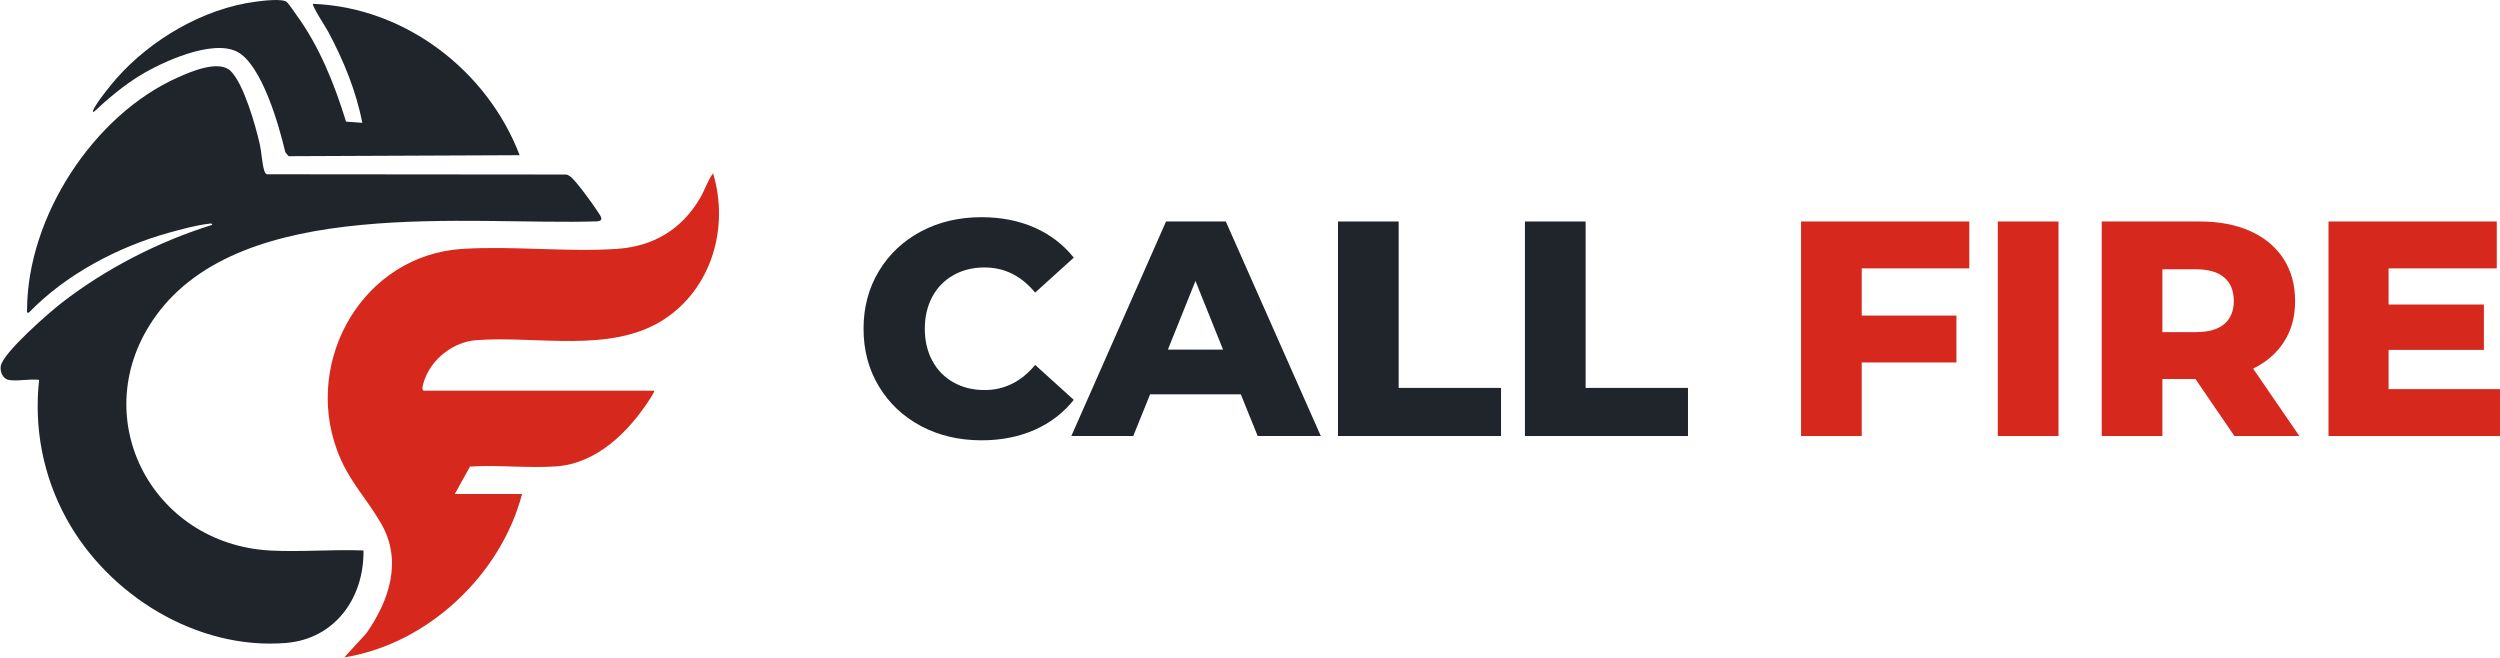
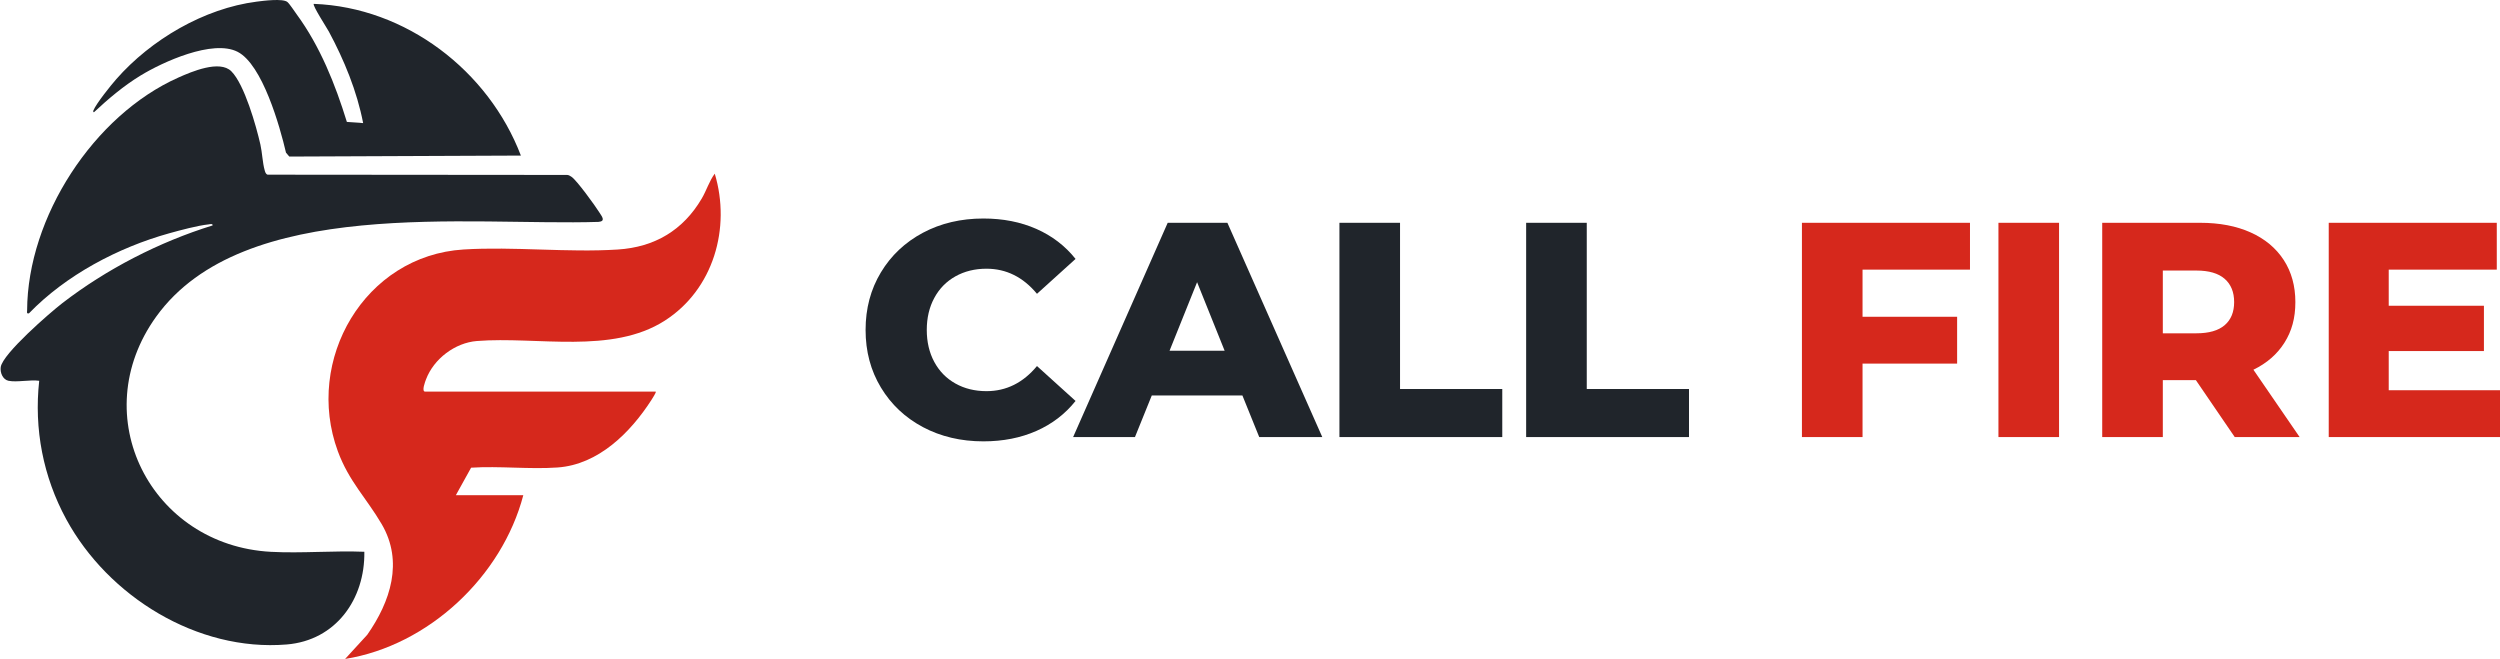
- <svg xmlns="http://www.w3.org/2000/svg" viewBox="0 0 380.47 100.00">
+ <svg xmlns="http://www.w3.org/2000/svg" viewBox="0 0 379.57 100.00">
  <svg x="0.00" y="0.00" width="109.42" height="100.00" viewBox="235.5 0 598 546.5">
    <defs>
      <style>
      .cls-1 {
        fill: #D6281C;
      }

      .cls-2 {
-         stroke: #20252b;
+         stroke: #20252B;
        stroke-miterlimit: 10;
        stroke-width: 3px;
      }

      .cls-2, .cls-3 {
-         fill: #20252b;
+         fill: #20252B;
      }
    </style>
    </defs>
    <g>
-       <g>
-         <path class="cls-3" d="M242.55,315.96c-4.8-1.04-7.12-6.85-6.43-11.43,1.69-11.11,40.72-44.98,51-52.92,36.61-28.28,80.58-50.88,124.79-64.56.24-1.77-2.26-.99-3.37-.87-9.08.96-23.51,4.85-32.6,7.38-42.46,11.82-85.73,34.69-116.42,66.44-2.16.42-1.53-1.01-1.52-2.51.37-77.31,55.22-161.87,125.58-193.18,10.88-4.84,34.15-14.83,43.86-5.18,10.88,10.81,20.67,45.49,24.13,60.8,1.52,6.73,1.78,15.21,3.57,21.41.41,1.41.83,3.06,2.4,3.59l248.58.22c1.38.07,2.4.79,3.51,1.49,4.29,2.69,19.92,24.33,23.25,29.71,1.96,3.16,5.49,7.17-.67,7.76-107.23,3.42-294.79-21.63-367.07,78.57-59.45,82.42-4.4,189.9,95.2,195.2,25.38,1.35,51.98-1.09,77.48-.05.6,39.28-23.6,73.58-64.47,76.93-74.19,6.08-148.07-39.93-182.86-103.88-19.2-35.29-26.84-74.86-22.46-114.93-7.29-1.08-18.76,1.45-25.48,0Z" />
-         <path class="cls-1" d="M779.62,324.95c.57.5-2.94,5.91-3.58,6.91-17.42,27.04-43.92,53.62-77.86,56.03-23.3,1.65-48.29-1.34-71.77.17l-12.65,22.82h55.96c-17.68,67.4-78.5,124.73-147.87,135.89l18.39-20.07c19.26-27.55,30.18-60.66,12-91.76-12.59-21.52-27.2-35.5-36.41-60.51-27.85-75.68,22.13-162.34,104.39-167.43,41.66-2.57,86.28,2.71,127.93.03,30.61-1.97,54.18-16.02,69.63-42.28,3.95-6.71,6.32-14.7,10.81-20.65,13.58,45.17-1.13,96.09-41.43,121.93-44,28.22-106.05,12.97-155.94,16.92-18.12,1.43-35.76,14.78-42.19,31.75-.56,1.46-4.05,10.25-.74,10.25h191.35Z" />
-         <path class="cls-3" d="M536.82,102.12c-5.1-26.47-15.75-52.31-28.46-75.96-1.59-2.96-13.78-21.73-12.51-22.96,76.41,2.82,144.94,55.36,171.86,125.88l-192.16.82-2.75-3.25c-5.03-21.63-19.52-73.19-40.21-83.7-20.59-10.46-62.09,8.47-80.56,19.77-13.86,8.47-26.74,19.33-38.55,30.39-.74.16-.67-1.02-.48-1.48,2.46-5.88,14.35-20.67,19-25.97C360.78,32.88,404.78,6.95,448.53,1.35c5.53-.71,21.6-2.8,25.42.28,1.75,1.41,6,7.9,7.73,10.26,19.44,26.52,31.99,57.99,41.64,89.26l13.51.98Z" />
-         <path class="cls-3" d="M35.63,755.71c-11.09-5.89-19.79-14.09-26.12-24.6C3.16,720.59,0,708.68,0,695.38s3.16-25.2,9.5-35.72c6.33-10.51,15.04-18.71,26.12-24.61,11.08-5.89,23.59-8.83,37.52-8.83,12.16,0,23.12,2.16,32.87,6.46,9.75,4.31,17.86,10.52,24.32,18.62l-23.94,21.66c-8.62-10.38-19.06-15.58-31.35-15.58-7.22,0-13.65,1.59-19.29,4.75-5.64,3.17-10.01,7.63-13.11,13.4-3.11,5.76-4.66,12.38-4.66,19.85s1.55,14.09,4.66,19.86c3.1,5.76,7.47,10.23,13.11,13.39,5.63,3.17,12.07,4.75,19.29,4.75,12.29,0,22.73-5.19,31.35-15.58l23.94,21.66c-6.46,8.11-14.57,14.32-24.32,18.62-9.75,4.3-20.71,6.46-32.87,6.46-13.93,0-26.44-2.95-37.52-8.83Z" />
-         <path class="cls-3" d="M233.89,736.04h-56.24l-10.45,25.84h-38.38l58.71-133h37.05l58.9,133h-39.14l-10.45-25.84ZM222.87,708.3l-17.1-42.56-17.1,42.56h34.2Z" />
-         <path class="cls-3" d="M294.12,628.88h37.62v103.17h63.46v29.83h-101.08v-133Z" />
-         <path class="cls-3" d="M410.02,628.88h37.62v103.17h63.46v29.83h-101.08v-133Z" />
-         <path class="cls-1" d="M618.82,657.95v29.26h58.71v29.07h-58.71v45.6h-37.62v-133h104.31v29.07h-66.69Z" />
-         <path class="cls-1" d="M703.18,628.88h37.62v133h-37.62v-133Z" />
-         <path class="cls-1" d="M825.73,726.54h-20.52v35.34h-37.62v-133h60.8c12.03,0,22.48,2,31.35,5.99,8.86,3.99,15.7,9.69,20.52,17.1,4.81,7.41,7.22,16.12,7.22,26.12s-2.25,18.02-6.75,25.17c-4.5,7.16-10.93,12.76-19.29,16.82l28.69,41.8h-40.28l-24.13-35.34ZM843.59,663.65c-3.93-3.42-9.75-5.13-17.48-5.13h-20.9v38.95h20.9c7.72,0,13.55-1.68,17.48-5.03,3.92-3.36,5.89-8.14,5.89-14.35s-1.97-11.02-5.89-14.44Z" />
-         <path class="cls-1" d="M1014.97,732.81v29.07h-106.78v-133h104.31v29.07h-67.07v22.42h59.09v28.12h-59.09v24.32h69.54Z" />
-         <path class="cls-3" d="M94.46,854.06c-2.52-.77-4.51-1.78-5.98-3.05l2.25-5.05c1.43,1.13,3.19,2.06,5.28,2.78,2.08.72,4.17,1.07,6.27,1.07,2.6,0,4.54-.42,5.83-1.25,1.28-.83,1.92-1.93,1.92-3.3,0-1-.36-1.83-1.07-2.47-.72-.65-1.62-1.16-2.73-1.53-1.1-.37-2.6-.78-4.5-1.25-2.67-.63-4.83-1.27-6.47-1.9-1.65-.63-3.07-1.62-4.25-2.98-1.18-1.35-1.78-3.17-1.78-5.47,0-1.93.53-3.69,1.58-5.28,1.05-1.58,2.63-2.84,4.75-3.77,2.12-.93,4.71-1.4,7.78-1.4,2.13,0,4.23.27,6.3.8,2.07.53,3.85,1.3,5.35,2.3l-2.05,5.05c-1.53-.9-3.13-1.58-4.8-2.05-1.67-.47-3.28-.7-4.85-.7-2.57,0-4.47.43-5.72,1.3-1.25.87-1.88,2.02-1.88,3.45,0,1,.36,1.82,1.08,2.45.72.63,1.62,1.13,2.72,1.5,1.1.37,2.6.78,4.5,1.25,2.6.6,4.73,1.23,6.4,1.88,1.67.65,3.09,1.64,4.27,2.98s1.78,3.13,1.78,5.4c0,1.93-.53,3.68-1.58,5.25-1.05,1.57-2.64,2.82-4.77,3.75-2.13.93-4.73,1.4-7.8,1.4-2.7,0-5.31-.38-7.82-1.15Z" />
-         <path class="cls-3" d="M161.44,849.26v5.45h-26.25v-35h25.55v5.45h-19.05v9.1h16.9v5.35h-16.9v9.65h19.75Z" />
-         <path class="cls-3" d="M204.89,836.81h6.15v13.95c-1.8,1.43-3.9,2.53-6.3,3.3-2.4.77-4.87,1.15-7.4,1.15-3.57,0-6.78-.78-9.65-2.33s-5.12-3.69-6.75-6.42c-1.63-2.73-2.45-5.82-2.45-9.25s.82-6.52,2.45-9.25c1.63-2.73,3.89-4.88,6.78-6.42,2.88-1.55,6.12-2.33,9.72-2.33,2.93,0,5.6.48,8,1.45,2.4.97,4.42,2.38,6.05,4.25l-4.1,4c-2.67-2.67-5.88-4-9.65-4-2.47,0-4.66.52-6.58,1.55-1.92,1.03-3.42,2.48-4.5,4.35-1.08,1.87-1.62,4-1.62,6.4s.54,4.43,1.62,6.3c1.08,1.87,2.58,3.33,4.5,4.4,1.92,1.07,4.09,1.6,6.52,1.6,2.73,0,5.13-.6,7.2-1.8v-10.9Z" />
-         <path class="cls-3" d="M235.64,851.13c-2.7-2.72-4.05-6.61-4.05-11.67v-19.75h6.5v19.5c0,6.87,2.97,10.3,8.9,10.3s8.85-3.43,8.85-10.3v-19.5h6.4v19.75c0,5.07-1.34,8.96-4.02,11.67-2.68,2.72-6.44,4.08-11.28,4.08s-8.6-1.36-11.3-4.08Z" />
-         <path class="cls-3" d="M306.53,854.71l-7.15-10.25c-.3.03-.75.05-1.35.05h-7.9v10.2h-6.5v-35h14.4c3.03,0,5.67.5,7.92,1.5s3.98,2.43,5.18,4.3c1.2,1.87,1.8,4.08,1.8,6.65s-.64,4.9-1.92,6.8c-1.28,1.9-3.12,3.32-5.53,4.25l8.05,11.5h-7ZM304.19,827.01c-1.47-1.2-3.62-1.8-6.45-1.8h-7.6v13.95h7.6c2.83,0,4.98-.61,6.45-1.83,1.47-1.22,2.2-2.94,2.2-5.17s-.73-3.95-2.2-5.15Z" />
-         <path class="cls-3" d="M332.48,819.71h6.5v35h-6.5v-35Z" />
-         <path class="cls-3" d="M360.73,819.71h15.3c3.73,0,7.05.72,9.95,2.17s5.15,3.5,6.75,6.15c1.6,2.65,2.4,5.71,2.4,9.17s-.8,6.53-2.4,9.17c-1.6,2.65-3.85,4.7-6.75,6.15s-6.22,2.17-9.95,2.17h-15.3v-35ZM375.73,849.21c2.57,0,4.83-.49,6.78-1.47,1.95-.98,3.45-2.38,4.5-4.2,1.05-1.82,1.57-3.92,1.57-6.33s-.52-4.51-1.57-6.33c-1.05-1.82-2.55-3.22-4.5-4.2-1.95-.98-4.21-1.47-6.78-1.47h-8.5v24h8.5Z" />
-         <path class="cls-3" d="M437.03,846.61h-17.5l-3.45,8.1h-6.7l15.75-35h6.4l15.8,35h-6.8l-3.5-8.1ZM434.88,841.51l-6.6-15.3-6.55,15.3h13.15Z" />
-         <path class="cls-3" d="M464.08,819.71h15.3c3.73,0,7.05.72,9.95,2.17,2.9,1.45,5.15,3.5,6.75,6.15,1.6,2.65,2.4,5.71,2.4,9.17s-.8,6.53-2.4,9.17c-1.6,2.65-3.85,4.7-6.75,6.15-2.9,1.45-6.22,2.17-9.95,2.17h-15.3v-35ZM479.08,849.21c2.57,0,4.83-.49,6.77-1.47,1.95-.98,3.45-2.38,4.5-4.2,1.05-1.82,1.58-3.92,1.58-6.33s-.52-4.51-1.58-6.33c-1.05-1.82-2.55-3.22-4.5-4.2-1.95-.98-4.21-1.47-6.77-1.47h-8.5v24h8.5Z" />
-         <path class="cls-3" d="M583.08,849.26v5.45h-26.25v-35h25.55v5.45h-19.05v9.1h16.9v5.35h-16.9v9.65h19.75Z" />
-         <path class="cls-3" d="M672.87,819.71v35h-6.5v-15h-18.1v15h-6.5v-35h6.5v14.45h18.1v-14.45h6.5Z" />
-         <path class="cls-3" d="M694.57,819.71h6.5v35h-6.5v-35Z" />
-         <path class="cls-3" d="M746.72,836.81h6.15v13.95c-1.8,1.43-3.9,2.53-6.3,3.3-2.4.77-4.87,1.15-7.4,1.15-3.57,0-6.78-.78-9.65-2.33-2.87-1.55-5.12-3.69-6.75-6.42-1.63-2.73-2.45-5.82-2.45-9.25s.82-6.52,2.45-9.25c1.63-2.73,3.89-4.88,6.77-6.42,2.88-1.55,6.12-2.33,9.73-2.33,2.93,0,5.6.48,8,1.45,2.4.97,4.42,2.38,6.05,4.25l-4.1,4c-2.67-2.67-5.88-4-9.65-4-2.47,0-4.66.52-6.58,1.55-1.92,1.03-3.42,2.48-4.5,4.35-1.08,1.87-1.62,4-1.62,6.4s.54,4.43,1.62,6.3c1.08,1.87,2.58,3.33,4.5,4.4,1.92,1.07,4.09,1.6,6.53,1.6,2.73,0,5.13-.6,7.2-1.8v-10.9Z" />
-         <path class="cls-3" d="M773.72,819.71h6.5v35h-6.5v-35Z" />
-         <path class="cls-3" d="M828.22,849.26v5.45h-26.25v-35h25.55v5.45h-19.05v9.1h16.9v5.35h-16.9v9.65h19.75Z" />
-         <path class="cls-3" d="M878.87,819.71v35h-5.35l-19.3-23.7v23.7h-6.45v-35h5.35l19.3,23.7v-23.7h6.45Z" />
-         <path class="cls-3" d="M926.82,849.26v5.45h-26.25v-35h25.55v5.45h-19.05v9.1h16.9v5.35h-16.9v9.65h19.75Z" />
-         <line class="cls-2" x1="54" y1="836.49" y2="836.49" />
-         <line class="cls-2" x1="1014.96" y1="836.88" x2="960.96" y2="836.88" />
-       </g>
+       <path class="cls-3" d="M242.55,315.96c-4.8-1.04-7.12-6.85-6.43-11.43,1.69-11.11,40.72-44.98,51-52.92,36.61-28.28,80.58-50.88,124.79-64.56.24-1.77-2.26-.99-3.37-.87-9.08.96-23.51,4.85-32.6,7.38-42.46,11.82-85.73,34.69-116.42,66.44-2.16.42-1.53-1.01-1.52-2.51.37-77.31,55.22-161.87,125.58-193.18,10.88-4.84,34.15-14.83,43.86-5.18,10.88,10.81,20.67,45.49,24.13,60.8,1.52,6.73,1.78,15.21,3.57,21.41.41,1.41.83,3.06,2.4,3.59l248.58.22c1.38.07,2.4.79,3.51,1.49,4.29,2.69,19.92,24.33,23.25,29.71,1.96,3.16,5.49,7.17-.67,7.76-107.23,3.42-294.79-21.63-367.07,78.57-59.45,82.42-4.4,189.9,95.2,195.2,25.38,1.35,51.98-1.09,77.48-.05.6,39.28-23.6,73.58-64.47,76.93-74.19,6.08-148.07-39.93-182.86-103.88-19.2-35.29-26.84-74.86-22.46-114.93-7.29-1.08-18.76,1.45-25.48,0Z" />
+       <path class="cls-1" d="M779.62,324.95c.57.5-2.94,5.91-3.58,6.91-17.42,27.04-43.92,53.62-77.86,56.03-23.3,1.65-48.29-1.34-71.77.17l-12.65,22.82h55.96c-17.68,67.4-78.5,124.73-147.87,135.89l18.39-20.07c19.26-27.55,30.18-60.66,12-91.76-12.59-21.52-27.2-35.5-36.41-60.51-27.85-75.68,22.13-162.34,104.39-167.43,41.66-2.57,86.28,2.71,127.93.03,30.61-1.97,54.18-16.02,69.63-42.28,3.95-6.71,6.32-14.7,10.81-20.65,13.58,45.17-1.13,96.09-41.43,121.93-44,28.22-106.05,12.97-155.94,16.92-18.12,1.43-35.76,14.78-42.19,31.75-.56,1.46-4.05,10.25-.74,10.25h191.35Z" />
+       <path class="cls-3" d="M536.82,102.12c-5.1-26.47-15.75-52.31-28.46-75.96-1.59-2.96-13.78-21.73-12.51-22.96,76.41,2.82,144.94,55.36,171.86,125.88l-192.16.82-2.75-3.25c-5.03-21.63-19.52-73.19-40.21-83.7-20.59-10.46-62.09,8.47-80.56,19.77-13.86,8.47-26.74,19.33-38.55,30.39-.74.16-.67-1.02-.48-1.48,2.46-5.88,14.35-20.67,19-25.97C360.78,32.88,404.78,6.95,448.53,1.35c5.53-.71,21.6-2.8,25.42.28,1.75,1.41,6,7.9,7.73,10.26,19.44,26.52,31.99,57.99,41.64,89.26l13.51.98Z" />
+       <path class="cls-3" d="M35.63,755.71c-11.09-5.89-19.79-14.09-26.12-24.6C3.16,720.59,0,708.68,0,695.38s3.16-25.2,9.5-35.72c6.33-10.51,15.04-18.71,26.12-24.61,11.08-5.89,23.59-8.83,37.52-8.83,12.16,0,23.12,2.16,32.87,6.46,9.75,4.31,17.86,10.52,24.32,18.62l-23.94,21.66c-8.62-10.38-19.06-15.58-31.35-15.58-7.22,0-13.65,1.59-19.29,4.75-5.64,3.17-10.01,7.63-13.11,13.4-3.11,5.76-4.66,12.38-4.66,19.85s1.55,14.09,4.66,19.86c3.1,5.76,7.47,10.23,13.11,13.39,5.63,3.17,12.07,4.75,19.29,4.75,12.29,0,22.73-5.19,31.35-15.58l23.94,21.66c-6.46,8.11-14.57,14.32-24.32,18.62-9.75,4.3-20.71,6.46-32.87,6.46-13.93,0-26.44-2.95-37.52-8.83Z" />
+       <path class="cls-3" d="M233.89,736.04h-56.24l-10.45,25.84h-38.38l58.71-133h37.05l58.9,133h-39.14l-10.45-25.84ZM222.87,708.3l-17.1-42.56-17.1,42.56h34.2Z" />
+       <path class="cls-3" d="M294.12,628.88h37.62v103.17h63.46v29.83h-101.08v-133Z" />
+       <path class="cls-3" d="M410.02,628.88h37.62v103.17h63.46v29.83h-101.08v-133Z" />
+       <path class="cls-1" d="M618.82,657.95v29.26h58.71v29.07h-58.71v45.6h-37.62v-133h104.31v29.07h-66.69Z" />
+       <path class="cls-1" d="M703.18,628.88h37.62v133h-37.62v-133Z" />
+       <path class="cls-1" d="M825.73,726.54h-20.52v35.34h-37.62v-133h60.8c12.03,0,22.48,2,31.35,5.99,8.86,3.99,15.7,9.69,20.52,17.1,4.81,7.41,7.22,16.12,7.22,26.12s-2.25,18.02-6.75,25.17c-4.5,7.16-10.93,12.76-19.29,16.82l28.69,41.8h-40.28l-24.13-35.34ZM843.59,663.65c-3.93-3.42-9.75-5.13-17.48-5.13h-20.9v38.95h20.9c7.72,0,13.55-1.68,17.48-5.03,3.92-3.36,5.89-8.14,5.89-14.35s-1.97-11.02-5.89-14.44Z" />
+       <path class="cls-1" d="M1014.97,732.81v29.07h-106.78v-133h104.31v29.07h-67.07v22.42h59.09v28.12h-59.09v24.32h69.54Z" />
+       <line class="cls-2" x1="54" y1="836.49" y2="836.49" />
+       <line class="cls-2" x1="1014.96" y1="836.88" x2="960.96" y2="836.88" />
+       <path class="cls-3" d="M124.29,820.46v35h-6.5v-15h-18.1v15h-6.5v-35h6.5v14.45h18.1v-14.45h6.5Z" />
+       <path class="cls-3" d="M146.14,820.46h6.5v35h-6.5v-35Z" />
+       <path class="cls-3" d="M198.44,837.56h6.15v13.95c-1.8,1.43-3.9,2.53-6.3,3.3-2.4.77-4.87,1.15-7.4,1.15-3.57,0-6.78-.78-9.65-2.33-2.87-1.55-5.12-3.69-6.75-6.42-1.63-2.73-2.45-5.82-2.45-9.25s.82-6.52,2.45-9.25c1.63-2.73,3.89-4.88,6.77-6.42,2.88-1.55,6.12-2.33,9.73-2.33,2.93,0,5.6.48,8,1.45,2.4.97,4.42,2.38,6.05,4.25l-4.1,4c-2.67-2.67-5.88-4-9.65-4-2.47,0-4.66.52-6.58,1.55-1.92,1.03-3.42,2.48-4.5,4.35-1.08,1.87-1.62,4-1.62,6.4s.54,4.43,1.62,6.3c1.08,1.87,2.58,3.33,4.5,4.4,1.92,1.07,4.09,1.6,6.53,1.6,2.73,0,5.13-.6,7.2-1.8v-10.9Z" />
+       <path class="cls-3" d="M225.59,820.46h6.5v35h-6.5v-35Z" />
+       <path class="cls-3" d="M280.24,850.01v5.45h-26.25v-35h25.55v5.45h-19.05v9.1h16.9v5.35h-16.9v9.65h19.75Z" />
+       <path class="cls-3" d="M331.04,820.46v35h-5.35l-19.3-23.7v23.7h-6.45v-35h5.35l19.3,23.7v-23.7h6.45Z" />
+       <path class="cls-3" d="M379.14,850.01v5.45h-26.25v-35h25.55v5.45h-19.05v9.1h16.9v5.35h-16.9v9.65h19.75Z" />
+       <path class="cls-3" d="M449.64,843.11v12.35h-6.5v-12.25l-13.75-22.75h6.95l10.25,17.05,10.35-17.05h6.4l-13.7,22.65Z" />
+       <path class="cls-3" d="M518.76,854.81c-2.52-.77-4.51-1.78-5.97-3.05l2.25-5.05c1.43,1.13,3.19,2.06,5.28,2.78,2.08.72,4.17,1.07,6.27,1.07,2.6,0,4.54-.42,5.83-1.25,1.28-.83,1.92-1.93,1.92-3.3,0-1-.36-1.83-1.08-2.47-.72-.65-1.62-1.16-2.72-1.53-1.1-.37-2.6-.78-4.5-1.25-2.67-.63-4.83-1.27-6.47-1.9-1.65-.63-3.07-1.62-4.25-2.98-1.18-1.35-1.78-3.17-1.78-5.47,0-1.93.53-3.69,1.58-5.28,1.05-1.58,2.63-2.84,4.75-3.77,2.12-.93,4.71-1.4,7.77-1.4,2.13,0,4.23.27,6.3.8,2.07.53,3.85,1.3,5.35,2.3l-2.05,5.05c-1.53-.9-3.13-1.58-4.8-2.05-1.67-.47-3.28-.7-4.85-.7-2.57,0-4.47.43-5.72,1.3-1.25.87-1.88,2.02-1.88,3.45,0,1,.36,1.82,1.08,2.45.72.63,1.62,1.13,2.72,1.5,1.1.37,2.6.78,4.5,1.25,2.6.6,4.73,1.23,6.4,1.88,1.67.65,3.09,1.64,4.27,2.98,1.18,1.33,1.78,3.13,1.78,5.4,0,1.93-.53,3.68-1.58,5.25-1.05,1.57-2.64,2.82-4.78,3.75-2.13.93-4.73,1.4-7.8,1.4-2.7,0-5.31-.38-7.83-1.15Z" />
+       <path class="cls-3" d="M585.88,850.01v5.45h-26.25v-35h25.55v5.45h-19.05v9.1h16.9v5.35h-16.9v9.65h19.75Z" />
+       <path class="cls-3" d="M629.33,837.56h6.15v13.95c-1.8,1.43-3.9,2.53-6.3,3.3-2.4.77-4.87,1.15-7.4,1.15-3.57,0-6.78-.78-9.65-2.33-2.87-1.55-5.12-3.69-6.75-6.42-1.63-2.73-2.45-5.82-2.45-9.25s.82-6.52,2.45-9.25c1.63-2.73,3.89-4.88,6.77-6.42,2.88-1.55,6.12-2.33,9.73-2.33,2.93,0,5.6.48,8,1.45,2.4.97,4.42,2.38,6.05,4.25l-4.1,4c-2.67-2.67-5.88-4-9.65-4-2.47,0-4.66.52-6.58,1.55-1.92,1.03-3.42,2.48-4.5,4.35-1.08,1.87-1.62,4-1.62,6.4s.54,4.43,1.62,6.3c1.08,1.87,2.58,3.33,4.5,4.4,1.92,1.07,4.09,1.6,6.53,1.6,2.73,0,5.13-.6,7.2-1.8v-10.9Z" />
+       <path class="cls-3" d="M660.23,851.88c-2.7-2.72-4.05-6.61-4.05-11.67v-19.75h6.5v19.5c0,6.87,2.97,10.3,8.9,10.3s8.85-3.43,8.85-10.3v-19.5h6.4v19.75c0,5.07-1.34,8.96-4.02,11.67-2.68,2.72-6.44,4.08-11.28,4.08s-8.6-1.36-11.3-4.08Z" />
+       <path class="cls-3" d="M731.28,855.46l-7.15-10.25c-.3.03-.75.05-1.35.05h-7.9v10.2h-6.5v-35h14.4c3.03,0,5.68.5,7.93,1.5s3.97,2.43,5.17,4.3c1.2,1.87,1.8,4.08,1.8,6.65s-.64,4.9-1.92,6.8c-1.28,1.9-3.12,3.32-5.53,4.25l8.05,11.5h-7ZM728.93,827.76c-1.47-1.2-3.62-1.8-6.45-1.8h-7.6v13.95h7.6c2.83,0,4.98-.61,6.45-1.83s2.2-2.94,2.2-5.17-.73-3.95-2.2-5.15Z" />
+       <path class="cls-3" d="M757.38,820.46h6.5v35h-6.5v-35Z" />
+       <path class="cls-3" d="M785.78,820.46h15.3c3.73,0,7.05.72,9.95,2.17,2.9,1.45,5.15,3.5,6.75,6.15,1.6,2.65,2.4,5.71,2.4,9.17s-.8,6.53-2.4,9.17c-1.6,2.65-3.85,4.7-6.75,6.15-2.9,1.45-6.22,2.17-9.95,2.17h-15.3v-35ZM800.78,849.96c2.57,0,4.83-.49,6.77-1.47,1.95-.98,3.45-2.38,4.5-4.2,1.05-1.82,1.58-3.92,1.58-6.33s-.52-4.51-1.58-6.33c-1.05-1.82-2.55-3.22-4.5-4.2-1.95-.98-4.21-1.47-6.77-1.47h-8.5v24h8.5Z" />
+       <path class="cls-3" d="M861.73,847.36h-17.5l-3.45,8.1h-6.7l15.75-35h6.4l15.8,35h-6.8l-3.5-8.1ZM859.58,842.26l-6.6-15.3-6.55,15.3h13.15Z" />
+       <path class="cls-3" d="M888.93,820.46h15.3c3.73,0,7.05.72,9.95,2.17,2.9,1.45,5.15,3.5,6.75,6.15,1.6,2.65,2.4,5.71,2.4,9.17s-.8,6.53-2.4,9.17c-1.6,2.65-3.85,4.7-6.75,6.15-2.9,1.45-6.22,2.17-9.95,2.17h-15.3v-35ZM903.93,849.96c2.57,0,4.83-.49,6.77-1.47,1.95-.98,3.45-2.38,4.5-4.2,1.05-1.82,1.58-3.92,1.58-6.33s-.52-4.51-1.58-6.33c-1.05-1.82-2.55-3.22-4.5-4.2-1.95-.98-4.21-1.47-6.77-1.47h-8.5v24h8.5Z" />
    </g>
  </svg>
-   <svg x="131.42" y="33.00" width="249.05" height="34.00" viewBox="0 626 1014.5 138.5">
+   <svg x="131.42" y="33.00" width="248.15" height="34.00" viewBox="0 625.5 1014.5 139">
    <defs>
      <style>
      .cls-1 {
        fill: #D6281C;
      }

      .cls-2 {
-         stroke: #20252b;
+         stroke: #20252B;
        stroke-miterlimit: 10;
        stroke-width: 3px;
      }

      .cls-2, .cls-3 {
-         fill: #20252b;
+         fill: #20252B;
      }
    </style>
    </defs>
    <g>
-       <g>
-         <path class="cls-3" d="M242.55,315.96c-4.8-1.04-7.12-6.85-6.43-11.43,1.69-11.11,40.72-44.98,51-52.92,36.61-28.28,80.58-50.88,124.79-64.56.24-1.77-2.26-.99-3.37-.87-9.08.96-23.51,4.85-32.6,7.38-42.46,11.82-85.73,34.69-116.42,66.44-2.16.42-1.53-1.01-1.52-2.51.37-77.31,55.22-161.87,125.58-193.18,10.88-4.84,34.15-14.83,43.86-5.18,10.88,10.81,20.67,45.49,24.13,60.8,1.52,6.73,1.78,15.21,3.57,21.41.41,1.41.83,3.06,2.4,3.59l248.58.22c1.38.07,2.4.79,3.51,1.49,4.29,2.69,19.92,24.33,23.25,29.71,1.96,3.16,5.49,7.17-.67,7.76-107.23,3.42-294.79-21.63-367.07,78.57-59.45,82.42-4.4,189.9,95.2,195.2,25.38,1.35,51.98-1.09,77.48-.05.6,39.28-23.6,73.58-64.47,76.93-74.19,6.08-148.07-39.93-182.86-103.88-19.2-35.29-26.84-74.86-22.46-114.93-7.29-1.08-18.76,1.45-25.48,0Z" />
-         <path class="cls-1" d="M779.62,324.95c.57.5-2.94,5.91-3.58,6.91-17.42,27.04-43.92,53.62-77.86,56.03-23.3,1.65-48.29-1.34-71.77.17l-12.65,22.82h55.96c-17.68,67.4-78.5,124.73-147.87,135.89l18.39-20.07c19.26-27.55,30.18-60.66,12-91.76-12.59-21.52-27.2-35.5-36.41-60.51-27.85-75.68,22.13-162.34,104.39-167.43,41.66-2.57,86.28,2.71,127.93.03,30.61-1.97,54.18-16.02,69.63-42.28,3.95-6.71,6.32-14.7,10.81-20.65,13.58,45.17-1.13,96.09-41.43,121.93-44,28.22-106.05,12.97-155.94,16.92-18.12,1.43-35.76,14.78-42.19,31.75-.56,1.46-4.05,10.25-.74,10.25h191.35Z" />
-         <path class="cls-3" d="M536.82,102.12c-5.1-26.47-15.75-52.31-28.46-75.96-1.59-2.96-13.78-21.73-12.51-22.96,76.41,2.82,144.94,55.36,171.86,125.88l-192.16.82-2.75-3.25c-5.03-21.63-19.52-73.19-40.21-83.7-20.59-10.46-62.09,8.47-80.56,19.77-13.86,8.47-26.74,19.33-38.55,30.39-.74.16-.67-1.02-.48-1.48,2.46-5.88,14.35-20.67,19-25.97C360.78,32.88,404.78,6.95,448.53,1.35c5.53-.71,21.6-2.8,25.42.28,1.75,1.41,6,7.9,7.73,10.26,19.44,26.52,31.99,57.99,41.64,89.26l13.51.98Z" />
-         <path class="cls-3" d="M35.63,755.71c-11.09-5.89-19.79-14.09-26.12-24.6C3.16,720.59,0,708.68,0,695.38s3.16-25.2,9.5-35.72c6.33-10.51,15.04-18.71,26.12-24.61,11.08-5.89,23.59-8.83,37.52-8.83,12.16,0,23.12,2.16,32.87,6.46,9.75,4.31,17.86,10.52,24.32,18.62l-23.94,21.66c-8.62-10.38-19.06-15.58-31.35-15.58-7.22,0-13.65,1.59-19.29,4.75-5.64,3.17-10.01,7.63-13.11,13.4-3.11,5.76-4.66,12.38-4.66,19.85s1.55,14.09,4.66,19.86c3.1,5.76,7.47,10.23,13.11,13.39,5.63,3.17,12.07,4.75,19.29,4.75,12.29,0,22.73-5.19,31.35-15.58l23.94,21.66c-6.46,8.11-14.57,14.32-24.32,18.62-9.75,4.3-20.71,6.46-32.87,6.46-13.93,0-26.44-2.95-37.52-8.83Z" />
-         <path class="cls-3" d="M233.89,736.04h-56.24l-10.45,25.84h-38.38l58.71-133h37.05l58.9,133h-39.14l-10.45-25.84ZM222.87,708.3l-17.1-42.56-17.1,42.56h34.2Z" />
-         <path class="cls-3" d="M294.12,628.88h37.62v103.17h63.46v29.83h-101.08v-133Z" />
-         <path class="cls-3" d="M410.02,628.88h37.62v103.17h63.46v29.83h-101.08v-133Z" />
-         <path class="cls-1" d="M618.82,657.95v29.26h58.71v29.07h-58.71v45.6h-37.62v-133h104.31v29.07h-66.69Z" />
-         <path class="cls-1" d="M703.18,628.88h37.62v133h-37.62v-133Z" />
-         <path class="cls-1" d="M825.73,726.54h-20.52v35.34h-37.62v-133h60.8c12.03,0,22.48,2,31.35,5.99,8.86,3.99,15.7,9.69,20.52,17.1,4.81,7.41,7.22,16.12,7.22,26.12s-2.25,18.02-6.75,25.17c-4.5,7.16-10.93,12.76-19.29,16.82l28.69,41.8h-40.28l-24.13-35.34ZM843.59,663.65c-3.93-3.42-9.75-5.13-17.48-5.13h-20.9v38.95h20.9c7.72,0,13.55-1.68,17.48-5.03,3.92-3.36,5.89-8.14,5.89-14.35s-1.97-11.02-5.89-14.44Z" />
-         <path class="cls-1" d="M1014.97,732.81v29.07h-106.78v-133h104.31v29.07h-67.07v22.42h59.09v28.12h-59.09v24.32h69.54Z" />
-         <path class="cls-3" d="M94.46,854.06c-2.52-.77-4.51-1.78-5.98-3.05l2.25-5.05c1.43,1.13,3.19,2.06,5.28,2.78,2.08.72,4.17,1.07,6.27,1.07,2.6,0,4.54-.42,5.83-1.25,1.28-.83,1.92-1.93,1.92-3.3,0-1-.36-1.83-1.07-2.47-.72-.65-1.62-1.16-2.73-1.53-1.1-.37-2.6-.78-4.5-1.25-2.67-.63-4.83-1.27-6.47-1.9-1.65-.63-3.07-1.62-4.25-2.98-1.18-1.35-1.78-3.17-1.78-5.47,0-1.93.53-3.69,1.58-5.28,1.05-1.58,2.63-2.84,4.75-3.77,2.12-.93,4.71-1.4,7.78-1.4,2.13,0,4.23.27,6.3.8,2.07.53,3.85,1.3,5.35,2.3l-2.05,5.05c-1.53-.9-3.13-1.58-4.8-2.05-1.67-.47-3.28-.7-4.85-.7-2.57,0-4.47.43-5.72,1.3-1.25.87-1.88,2.02-1.88,3.45,0,1,.36,1.82,1.08,2.45.72.63,1.62,1.13,2.72,1.5,1.1.37,2.6.78,4.5,1.25,2.6.6,4.73,1.23,6.4,1.88,1.67.65,3.09,1.64,4.27,2.98s1.78,3.13,1.78,5.4c0,1.93-.53,3.68-1.58,5.25-1.05,1.57-2.64,2.82-4.77,3.75-2.13.93-4.73,1.4-7.8,1.4-2.7,0-5.31-.38-7.82-1.15Z" />
-         <path class="cls-3" d="M161.44,849.26v5.45h-26.25v-35h25.55v5.45h-19.05v9.1h16.9v5.35h-16.9v9.65h19.75Z" />
-         <path class="cls-3" d="M204.89,836.81h6.15v13.95c-1.8,1.43-3.9,2.53-6.3,3.3-2.4.77-4.87,1.15-7.4,1.15-3.57,0-6.78-.78-9.65-2.33s-5.12-3.69-6.75-6.42c-1.63-2.73-2.45-5.82-2.45-9.25s.82-6.52,2.45-9.25c1.63-2.73,3.89-4.88,6.78-6.42,2.88-1.55,6.12-2.33,9.72-2.33,2.93,0,5.6.48,8,1.45,2.4.97,4.42,2.38,6.05,4.25l-4.1,4c-2.67-2.67-5.88-4-9.65-4-2.47,0-4.66.52-6.58,1.55-1.92,1.03-3.42,2.48-4.5,4.35-1.08,1.87-1.62,4-1.62,6.4s.54,4.43,1.62,6.3c1.08,1.87,2.58,3.33,4.5,4.4,1.92,1.07,4.09,1.6,6.52,1.6,2.73,0,5.13-.6,7.2-1.8v-10.9Z" />
-         <path class="cls-3" d="M235.64,851.13c-2.7-2.72-4.05-6.61-4.05-11.67v-19.75h6.5v19.5c0,6.87,2.97,10.3,8.9,10.3s8.85-3.43,8.85-10.3v-19.5h6.4v19.75c0,5.07-1.34,8.96-4.02,11.67-2.68,2.72-6.44,4.08-11.28,4.08s-8.6-1.36-11.3-4.08Z" />
-         <path class="cls-3" d="M306.53,854.71l-7.15-10.25c-.3.03-.75.05-1.35.05h-7.9v10.2h-6.5v-35h14.4c3.03,0,5.67.5,7.92,1.5s3.98,2.43,5.18,4.3c1.2,1.87,1.8,4.08,1.8,6.65s-.64,4.9-1.92,6.8c-1.28,1.9-3.12,3.32-5.53,4.25l8.05,11.5h-7ZM304.19,827.01c-1.47-1.2-3.62-1.8-6.45-1.8h-7.6v13.95h7.6c2.83,0,4.98-.61,6.45-1.83,1.47-1.22,2.2-2.94,2.2-5.17s-.73-3.95-2.2-5.15Z" />
-         <path class="cls-3" d="M332.48,819.71h6.5v35h-6.5v-35Z" />
-         <path class="cls-3" d="M360.73,819.71h15.3c3.73,0,7.05.72,9.95,2.17s5.15,3.5,6.75,6.15c1.6,2.65,2.4,5.71,2.4,9.17s-.8,6.53-2.4,9.17c-1.6,2.65-3.85,4.7-6.75,6.15s-6.22,2.17-9.95,2.17h-15.3v-35ZM375.73,849.21c2.57,0,4.83-.49,6.78-1.47,1.95-.98,3.45-2.38,4.5-4.2,1.05-1.82,1.57-3.92,1.57-6.33s-.52-4.51-1.57-6.33c-1.05-1.82-2.55-3.22-4.5-4.2-1.95-.98-4.21-1.47-6.78-1.47h-8.5v24h8.5Z" />
-         <path class="cls-3" d="M437.03,846.61h-17.5l-3.45,8.1h-6.7l15.75-35h6.4l15.8,35h-6.8l-3.5-8.1ZM434.88,841.51l-6.6-15.3-6.55,15.3h13.15Z" />
-         <path class="cls-3" d="M464.08,819.71h15.3c3.73,0,7.05.72,9.95,2.17,2.9,1.45,5.15,3.5,6.75,6.15,1.6,2.65,2.4,5.71,2.4,9.17s-.8,6.53-2.4,9.17c-1.6,2.65-3.85,4.7-6.75,6.15-2.9,1.45-6.22,2.17-9.95,2.17h-15.3v-35ZM479.08,849.21c2.57,0,4.83-.49,6.77-1.47,1.95-.98,3.45-2.38,4.5-4.2,1.05-1.82,1.58-3.92,1.58-6.33s-.52-4.51-1.58-6.33c-1.05-1.82-2.55-3.22-4.5-4.2-1.95-.98-4.21-1.47-6.77-1.47h-8.5v24h8.5Z" />
-         <path class="cls-3" d="M583.08,849.26v5.45h-26.25v-35h25.55v5.45h-19.05v9.1h16.9v5.35h-16.9v9.65h19.75Z" />
-         <path class="cls-3" d="M672.87,819.71v35h-6.5v-15h-18.1v15h-6.5v-35h6.5v14.45h18.1v-14.45h6.5Z" />
-         <path class="cls-3" d="M694.57,819.71h6.5v35h-6.5v-35Z" />
-         <path class="cls-3" d="M746.72,836.81h6.15v13.95c-1.8,1.43-3.9,2.53-6.3,3.3-2.4.77-4.87,1.15-7.4,1.15-3.57,0-6.78-.78-9.65-2.33-2.87-1.55-5.12-3.69-6.75-6.42-1.63-2.73-2.45-5.82-2.45-9.25s.82-6.52,2.45-9.25c1.63-2.73,3.89-4.88,6.77-6.42,2.88-1.55,6.12-2.33,9.73-2.33,2.93,0,5.6.48,8,1.45,2.4.97,4.42,2.38,6.05,4.25l-4.1,4c-2.67-2.67-5.88-4-9.65-4-2.47,0-4.66.52-6.58,1.55-1.92,1.03-3.42,2.48-4.5,4.35-1.08,1.87-1.62,4-1.62,6.4s.54,4.43,1.62,6.3c1.08,1.87,2.58,3.33,4.5,4.4,1.92,1.07,4.09,1.6,6.53,1.6,2.73,0,5.13-.6,7.2-1.8v-10.9Z" />
-         <path class="cls-3" d="M773.72,819.71h6.5v35h-6.5v-35Z" />
-         <path class="cls-3" d="M828.22,849.26v5.45h-26.25v-35h25.55v5.45h-19.05v9.1h16.9v5.35h-16.9v9.65h19.75Z" />
-         <path class="cls-3" d="M878.87,819.71v35h-5.35l-19.3-23.7v23.7h-6.45v-35h5.35l19.3,23.7v-23.7h6.45Z" />
-         <path class="cls-3" d="M926.82,849.26v5.45h-26.25v-35h25.55v5.45h-19.05v9.1h16.9v5.35h-16.9v9.65h19.75Z" />
-         <line class="cls-2" x1="54" y1="836.49" y2="836.49" />
-         <line class="cls-2" x1="1014.96" y1="836.88" x2="960.96" y2="836.88" />
-       </g>
+       <path class="cls-3" d="M242.55,315.96c-4.8-1.04-7.12-6.85-6.43-11.43,1.69-11.11,40.72-44.98,51-52.92,36.61-28.28,80.58-50.88,124.79-64.56.24-1.77-2.26-.99-3.37-.87-9.08.96-23.51,4.85-32.6,7.38-42.46,11.82-85.73,34.69-116.42,66.44-2.16.42-1.53-1.01-1.52-2.51.37-77.31,55.22-161.87,125.58-193.18,10.88-4.84,34.15-14.83,43.86-5.18,10.88,10.81,20.67,45.49,24.13,60.8,1.52,6.73,1.78,15.21,3.57,21.41.41,1.41.83,3.06,2.4,3.59l248.58.22c1.38.07,2.4.79,3.51,1.49,4.29,2.69,19.92,24.33,23.25,29.71,1.96,3.16,5.49,7.17-.67,7.76-107.23,3.42-294.79-21.63-367.07,78.57-59.45,82.42-4.4,189.9,95.2,195.2,25.38,1.35,51.98-1.09,77.48-.05.6,39.28-23.6,73.58-64.47,76.93-74.19,6.08-148.07-39.93-182.86-103.88-19.2-35.29-26.84-74.86-22.46-114.93-7.29-1.08-18.76,1.45-25.48,0Z" />
+       <path class="cls-1" d="M779.62,324.95c.57.5-2.94,5.91-3.58,6.91-17.42,27.04-43.92,53.62-77.86,56.03-23.3,1.65-48.29-1.34-71.77.17l-12.65,22.82h55.96c-17.68,67.4-78.5,124.73-147.87,135.89l18.39-20.07c19.26-27.55,30.18-60.66,12-91.76-12.59-21.52-27.2-35.5-36.41-60.51-27.85-75.68,22.13-162.34,104.39-167.43,41.66-2.57,86.28,2.71,127.93.03,30.61-1.97,54.18-16.02,69.63-42.28,3.95-6.71,6.32-14.7,10.81-20.65,13.58,45.17-1.13,96.09-41.43,121.93-44,28.22-106.05,12.97-155.94,16.92-18.12,1.43-35.76,14.78-42.19,31.75-.56,1.46-4.05,10.25-.74,10.25h191.35Z" />
+       <path class="cls-3" d="M536.82,102.12c-5.1-26.47-15.75-52.31-28.46-75.96-1.59-2.96-13.78-21.73-12.51-22.96,76.41,2.82,144.94,55.36,171.86,125.88l-192.16.82-2.75-3.25c-5.03-21.63-19.52-73.19-40.21-83.7-20.59-10.46-62.09,8.47-80.56,19.77-13.86,8.47-26.74,19.33-38.55,30.39-.74.16-.67-1.02-.48-1.48,2.46-5.88,14.35-20.67,19-25.97C360.78,32.88,404.78,6.95,448.53,1.35c5.53-.71,21.6-2.8,25.42.28,1.75,1.41,6,7.9,7.73,10.26,19.44,26.52,31.99,57.99,41.64,89.26l13.51.98Z" />
+       <path class="cls-3" d="M35.63,755.71c-11.09-5.89-19.79-14.09-26.12-24.6C3.16,720.59,0,708.68,0,695.38s3.16-25.2,9.5-35.72c6.33-10.51,15.04-18.71,26.12-24.61,11.08-5.89,23.59-8.83,37.52-8.83,12.16,0,23.12,2.16,32.87,6.46,9.75,4.31,17.86,10.52,24.32,18.62l-23.94,21.66c-8.62-10.38-19.06-15.58-31.35-15.58-7.22,0-13.65,1.59-19.29,4.75-5.64,3.17-10.01,7.63-13.11,13.4-3.11,5.76-4.66,12.38-4.66,19.85s1.55,14.09,4.66,19.86c3.1,5.76,7.47,10.23,13.11,13.39,5.63,3.17,12.07,4.75,19.29,4.75,12.29,0,22.73-5.19,31.35-15.58l23.94,21.66c-6.46,8.11-14.57,14.32-24.32,18.62-9.75,4.3-20.71,6.46-32.87,6.46-13.93,0-26.44-2.95-37.52-8.83Z" />
+       <path class="cls-3" d="M233.89,736.04h-56.24l-10.45,25.84h-38.38l58.71-133h37.05l58.9,133h-39.14l-10.45-25.84ZM222.87,708.3l-17.1-42.56-17.1,42.56h34.2Z" />
+       <path class="cls-3" d="M294.12,628.88h37.62v103.17h63.46v29.83h-101.08v-133Z" />
+       <path class="cls-3" d="M410.02,628.88h37.62v103.17h63.46v29.83h-101.08v-133Z" />
+       <path class="cls-1" d="M618.82,657.95v29.26h58.71v29.07h-58.71v45.6h-37.62v-133h104.31v29.07h-66.69Z" />
+       <path class="cls-1" d="M703.18,628.88h37.62v133h-37.62v-133Z" />
+       <path class="cls-1" d="M825.73,726.54h-20.52v35.34h-37.62v-133h60.8c12.03,0,22.48,2,31.35,5.99,8.86,3.99,15.7,9.69,20.52,17.1,4.81,7.41,7.22,16.12,7.22,26.12s-2.25,18.02-6.75,25.17c-4.5,7.16-10.93,12.76-19.29,16.82l28.69,41.8h-40.28l-24.13-35.34ZM843.59,663.65c-3.93-3.42-9.75-5.13-17.48-5.13h-20.9v38.95h20.9c7.72,0,13.55-1.68,17.48-5.03,3.92-3.36,5.89-8.14,5.89-14.35s-1.97-11.02-5.89-14.44Z" />
+       <path class="cls-1" d="M1014.97,732.81v29.07h-106.78v-133h104.31v29.07h-67.07v22.42h59.09v28.12h-59.09v24.32h69.54Z" />
+       <line class="cls-2" x1="54" y1="836.49" y2="836.49" />
+       <line class="cls-2" x1="1014.96" y1="836.88" x2="960.96" y2="836.88" />
+       <path class="cls-3" d="M124.29,820.46v35h-6.5v-15h-18.1v15h-6.5v-35h6.5v14.45h18.1v-14.45h6.5Z" />
+       <path class="cls-3" d="M146.14,820.46h6.5v35h-6.5v-35Z" />
+       <path class="cls-3" d="M198.44,837.56h6.15v13.95c-1.8,1.43-3.9,2.53-6.3,3.3-2.4.77-4.87,1.15-7.4,1.15-3.57,0-6.78-.78-9.65-2.33-2.87-1.55-5.12-3.69-6.75-6.42-1.63-2.73-2.45-5.82-2.45-9.25s.82-6.52,2.45-9.25c1.63-2.73,3.89-4.88,6.77-6.42,2.88-1.55,6.12-2.33,9.73-2.33,2.93,0,5.6.48,8,1.45,2.4.97,4.42,2.38,6.05,4.25l-4.1,4c-2.67-2.67-5.88-4-9.65-4-2.47,0-4.66.52-6.58,1.55-1.92,1.03-3.42,2.48-4.5,4.35-1.08,1.87-1.62,4-1.62,6.4s.54,4.43,1.62,6.3c1.08,1.87,2.58,3.33,4.5,4.4,1.92,1.07,4.09,1.6,6.53,1.6,2.73,0,5.13-.6,7.2-1.8v-10.9Z" />
+       <path class="cls-3" d="M225.59,820.46h6.5v35h-6.5v-35Z" />
+       <path class="cls-3" d="M280.24,850.01v5.45h-26.25v-35h25.55v5.45h-19.05v9.1h16.9v5.35h-16.9v9.65h19.75Z" />
+       <path class="cls-3" d="M331.04,820.46v35h-5.35l-19.3-23.7v23.7h-6.45v-35h5.35l19.3,23.7v-23.7h6.45Z" />
+       <path class="cls-3" d="M379.14,850.01v5.45h-26.25v-35h25.55v5.45h-19.05v9.1h16.9v5.35h-16.9v9.65h19.75Z" />
+       <path class="cls-3" d="M449.64,843.11v12.35h-6.5v-12.25l-13.75-22.75h6.95l10.25,17.05,10.35-17.05h6.4l-13.7,22.65Z" />
+       <path class="cls-3" d="M518.76,854.81c-2.52-.77-4.51-1.78-5.97-3.05l2.25-5.05c1.43,1.13,3.19,2.06,5.28,2.78,2.08.72,4.17,1.07,6.27,1.07,2.6,0,4.54-.42,5.83-1.25,1.28-.83,1.92-1.93,1.92-3.3,0-1-.36-1.83-1.08-2.47-.72-.65-1.62-1.16-2.72-1.53-1.1-.37-2.6-.78-4.5-1.25-2.67-.63-4.83-1.27-6.47-1.9-1.65-.63-3.07-1.62-4.25-2.98-1.18-1.35-1.78-3.17-1.78-5.47,0-1.93.53-3.69,1.58-5.28,1.05-1.58,2.63-2.84,4.75-3.77,2.12-.93,4.71-1.4,7.77-1.4,2.13,0,4.23.27,6.3.8,2.07.53,3.85,1.3,5.35,2.3l-2.05,5.05c-1.53-.9-3.13-1.58-4.8-2.05-1.67-.47-3.28-.7-4.85-.7-2.57,0-4.47.43-5.72,1.3-1.25.87-1.88,2.02-1.88,3.45,0,1,.36,1.82,1.08,2.45.72.63,1.62,1.13,2.72,1.5,1.1.37,2.6.78,4.5,1.25,2.6.6,4.73,1.23,6.4,1.88,1.67.65,3.09,1.64,4.27,2.98,1.18,1.33,1.78,3.13,1.78,5.4,0,1.93-.53,3.68-1.58,5.25-1.05,1.57-2.64,2.82-4.78,3.75-2.13.93-4.73,1.4-7.8,1.4-2.7,0-5.31-.38-7.83-1.15Z" />
+       <path class="cls-3" d="M585.88,850.01v5.45h-26.25v-35h25.55v5.45h-19.05v9.1h16.9v5.35h-16.9v9.65h19.75Z" />
+       <path class="cls-3" d="M629.33,837.56h6.15v13.95c-1.8,1.43-3.9,2.53-6.3,3.3-2.4.77-4.87,1.15-7.4,1.15-3.57,0-6.78-.78-9.65-2.33-2.87-1.55-5.12-3.69-6.75-6.42-1.63-2.73-2.45-5.82-2.45-9.25s.82-6.52,2.45-9.25c1.63-2.73,3.89-4.88,6.77-6.42,2.88-1.55,6.12-2.33,9.73-2.33,2.93,0,5.6.48,8,1.45,2.4.97,4.42,2.38,6.05,4.25l-4.1,4c-2.67-2.67-5.88-4-9.65-4-2.47,0-4.66.52-6.58,1.55-1.92,1.03-3.42,2.48-4.5,4.35-1.08,1.87-1.62,4-1.62,6.4s.54,4.43,1.62,6.3c1.08,1.87,2.58,3.33,4.5,4.4,1.92,1.07,4.09,1.6,6.53,1.6,2.73,0,5.13-.6,7.2-1.8v-10.9Z" />
+       <path class="cls-3" d="M660.23,851.88c-2.7-2.72-4.05-6.61-4.05-11.67v-19.75h6.5v19.5c0,6.87,2.97,10.3,8.9,10.3s8.85-3.43,8.85-10.3v-19.5h6.4v19.75c0,5.07-1.34,8.96-4.02,11.67-2.68,2.72-6.44,4.08-11.28,4.08s-8.6-1.36-11.3-4.08Z" />
+       <path class="cls-3" d="M731.28,855.46l-7.15-10.25c-.3.03-.75.05-1.35.05h-7.9v10.2h-6.5v-35h14.4c3.03,0,5.68.5,7.93,1.5s3.97,2.43,5.17,4.3c1.2,1.87,1.8,4.08,1.8,6.65s-.64,4.9-1.92,6.8c-1.28,1.9-3.12,3.32-5.53,4.25l8.05,11.5h-7ZM728.93,827.76c-1.47-1.2-3.62-1.8-6.45-1.8h-7.6v13.95h7.6c2.83,0,4.98-.61,6.45-1.83s2.2-2.94,2.2-5.17-.73-3.95-2.2-5.15Z" />
+       <path class="cls-3" d="M757.38,820.46h6.5v35h-6.5v-35Z" />
+       <path class="cls-3" d="M785.78,820.46h15.3c3.73,0,7.05.72,9.95,2.17,2.9,1.45,5.15,3.5,6.75,6.15,1.6,2.65,2.4,5.71,2.4,9.17s-.8,6.53-2.4,9.17c-1.6,2.65-3.85,4.7-6.75,6.15-2.9,1.45-6.22,2.17-9.95,2.17h-15.3v-35ZM800.78,849.96c2.57,0,4.83-.49,6.77-1.47,1.95-.98,3.45-2.38,4.5-4.2,1.05-1.82,1.58-3.92,1.58-6.33s-.52-4.51-1.58-6.33c-1.05-1.82-2.55-3.22-4.5-4.2-1.95-.98-4.21-1.47-6.77-1.47h-8.5v24h8.5Z" />
+       <path class="cls-3" d="M861.73,847.36h-17.5l-3.45,8.1h-6.7l15.75-35h6.4l15.8,35h-6.8l-3.5-8.1ZM859.58,842.26l-6.6-15.3-6.55,15.3h13.15Z" />
+       <path class="cls-3" d="M888.93,820.46h15.3c3.73,0,7.05.72,9.95,2.17,2.9,1.45,5.15,3.5,6.75,6.15,1.6,2.65,2.4,5.71,2.4,9.17s-.8,6.53-2.4,9.17c-1.6,2.65-3.85,4.7-6.75,6.15-2.9,1.45-6.22,2.17-9.95,2.17h-15.3v-35ZM903.93,849.96c2.57,0,4.83-.49,6.77-1.47,1.95-.98,3.45-2.38,4.5-4.2,1.05-1.82,1.58-3.92,1.58-6.33s-.52-4.51-1.58-6.33c-1.05-1.82-2.55-3.22-4.5-4.2-1.95-.98-4.21-1.47-6.77-1.47h-8.5v24h8.5Z" />
    </g>
  </svg>
</svg>
